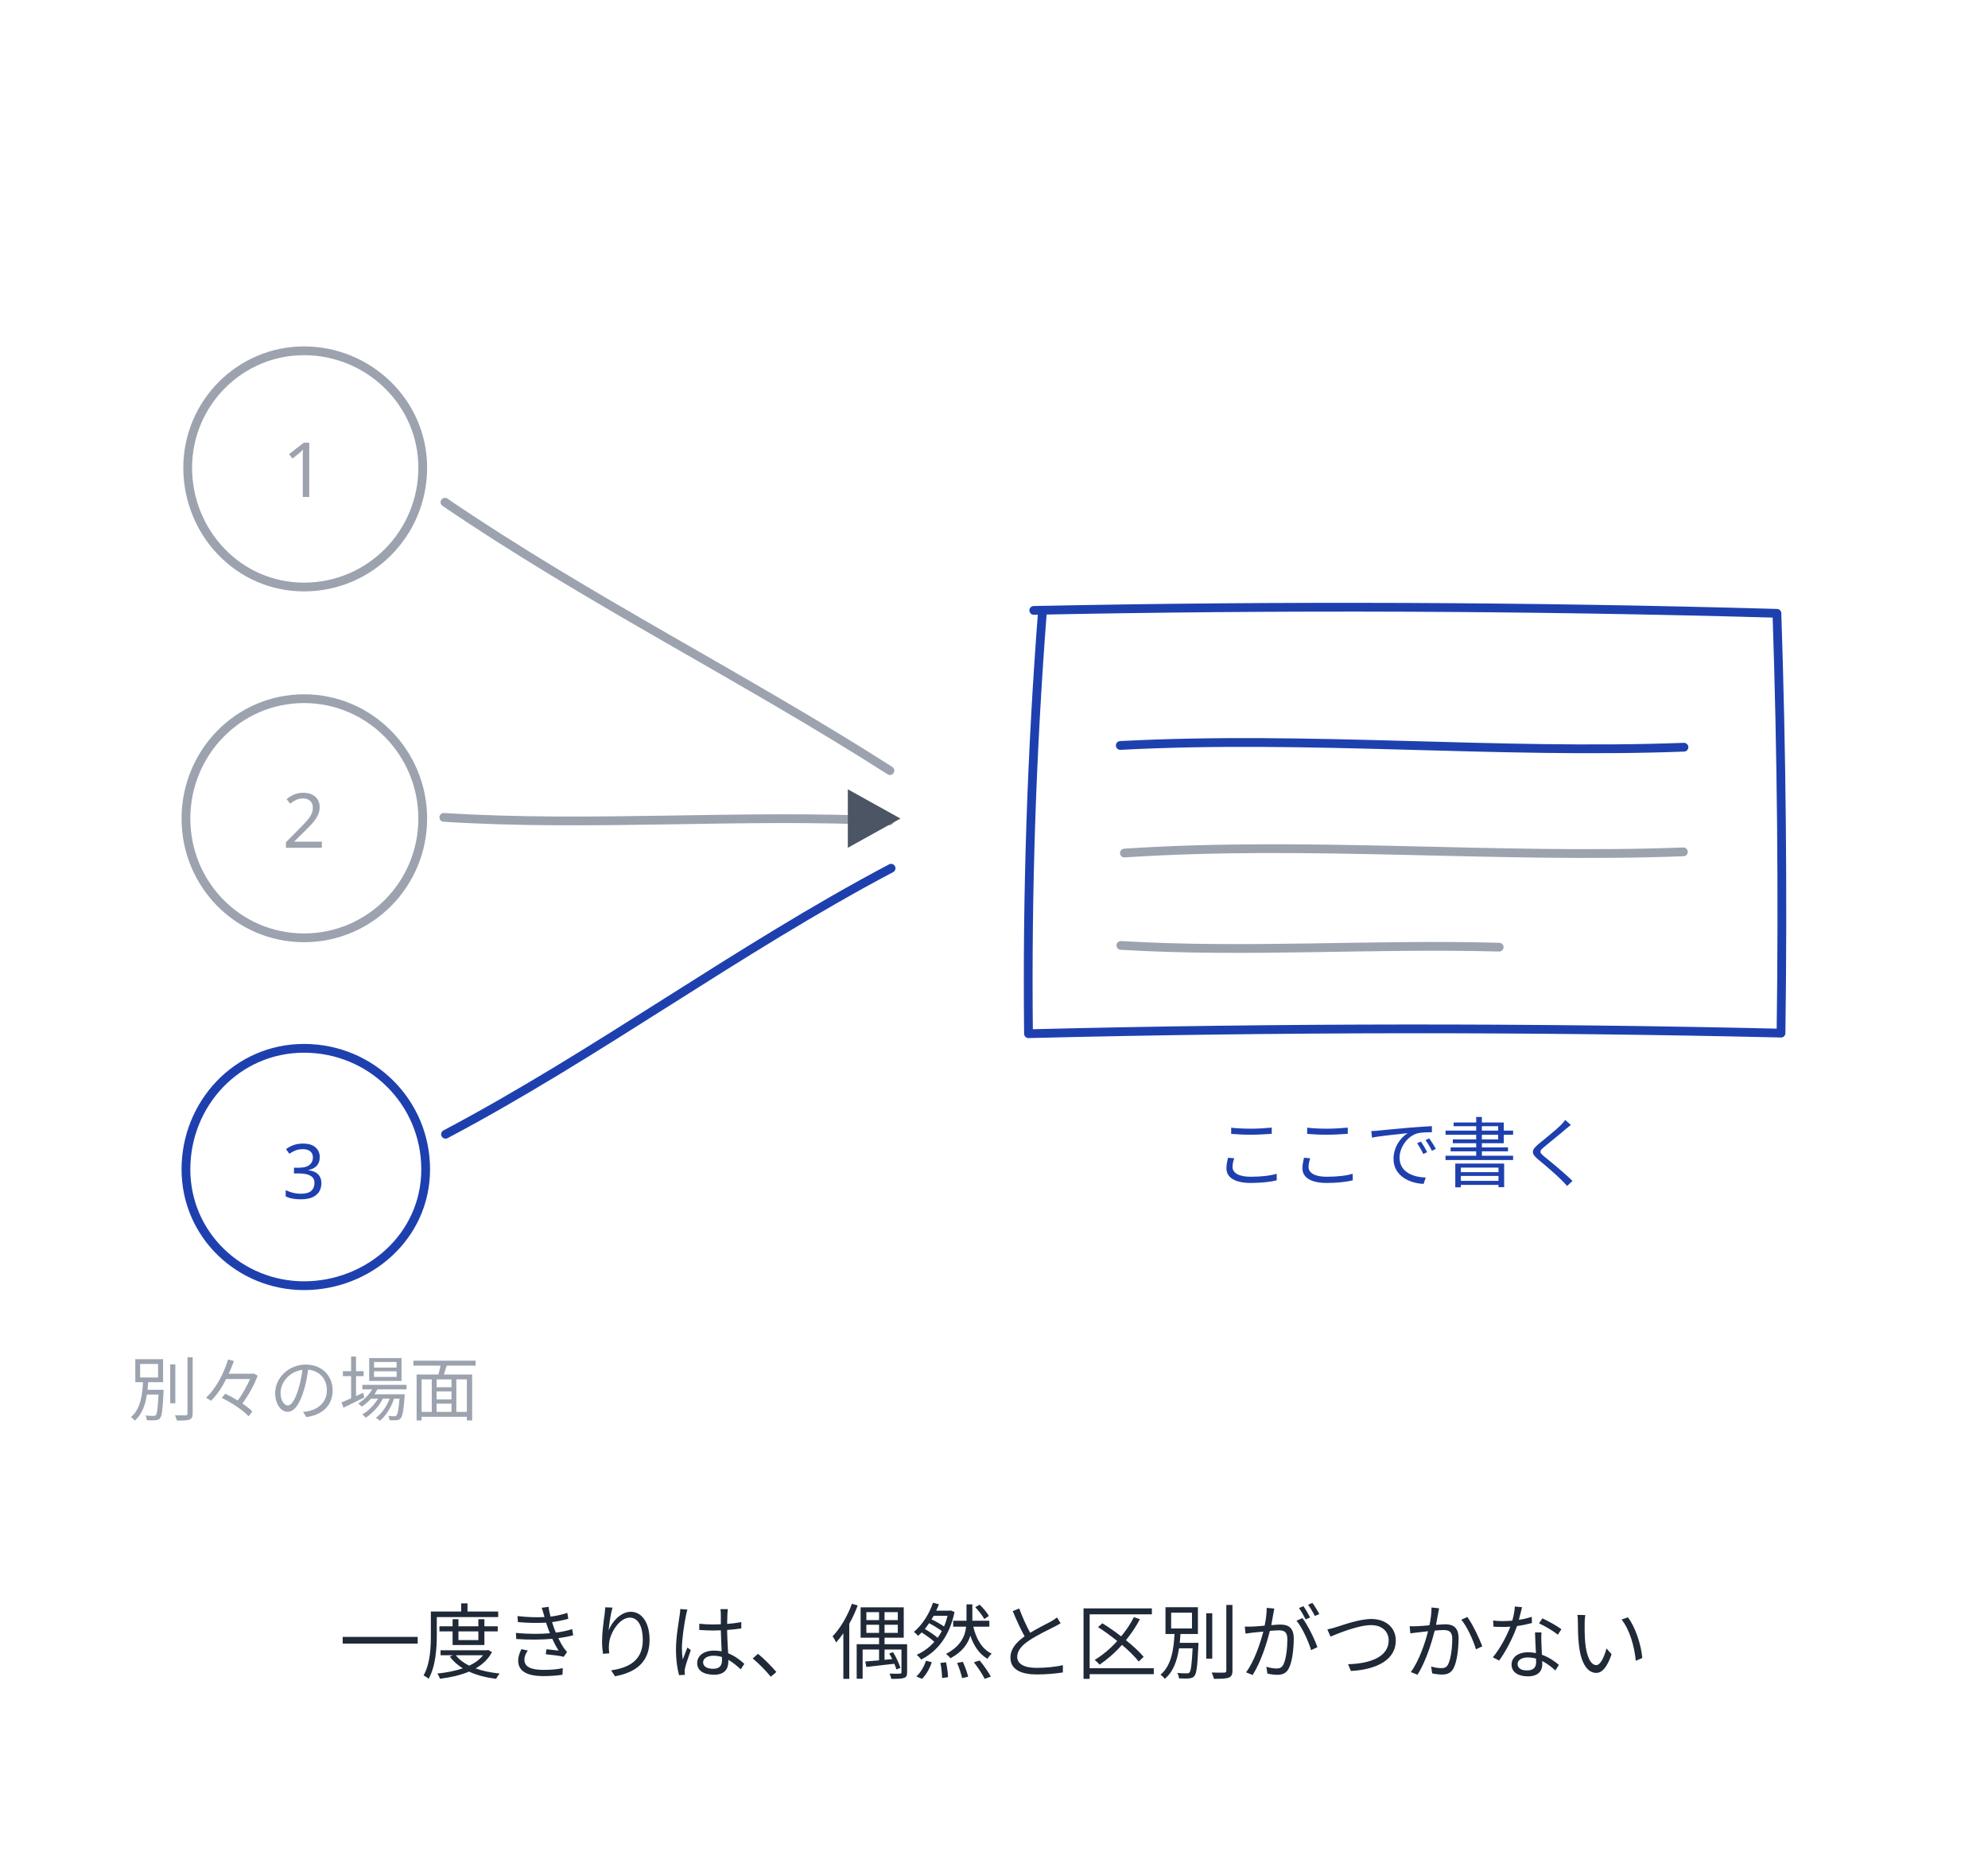
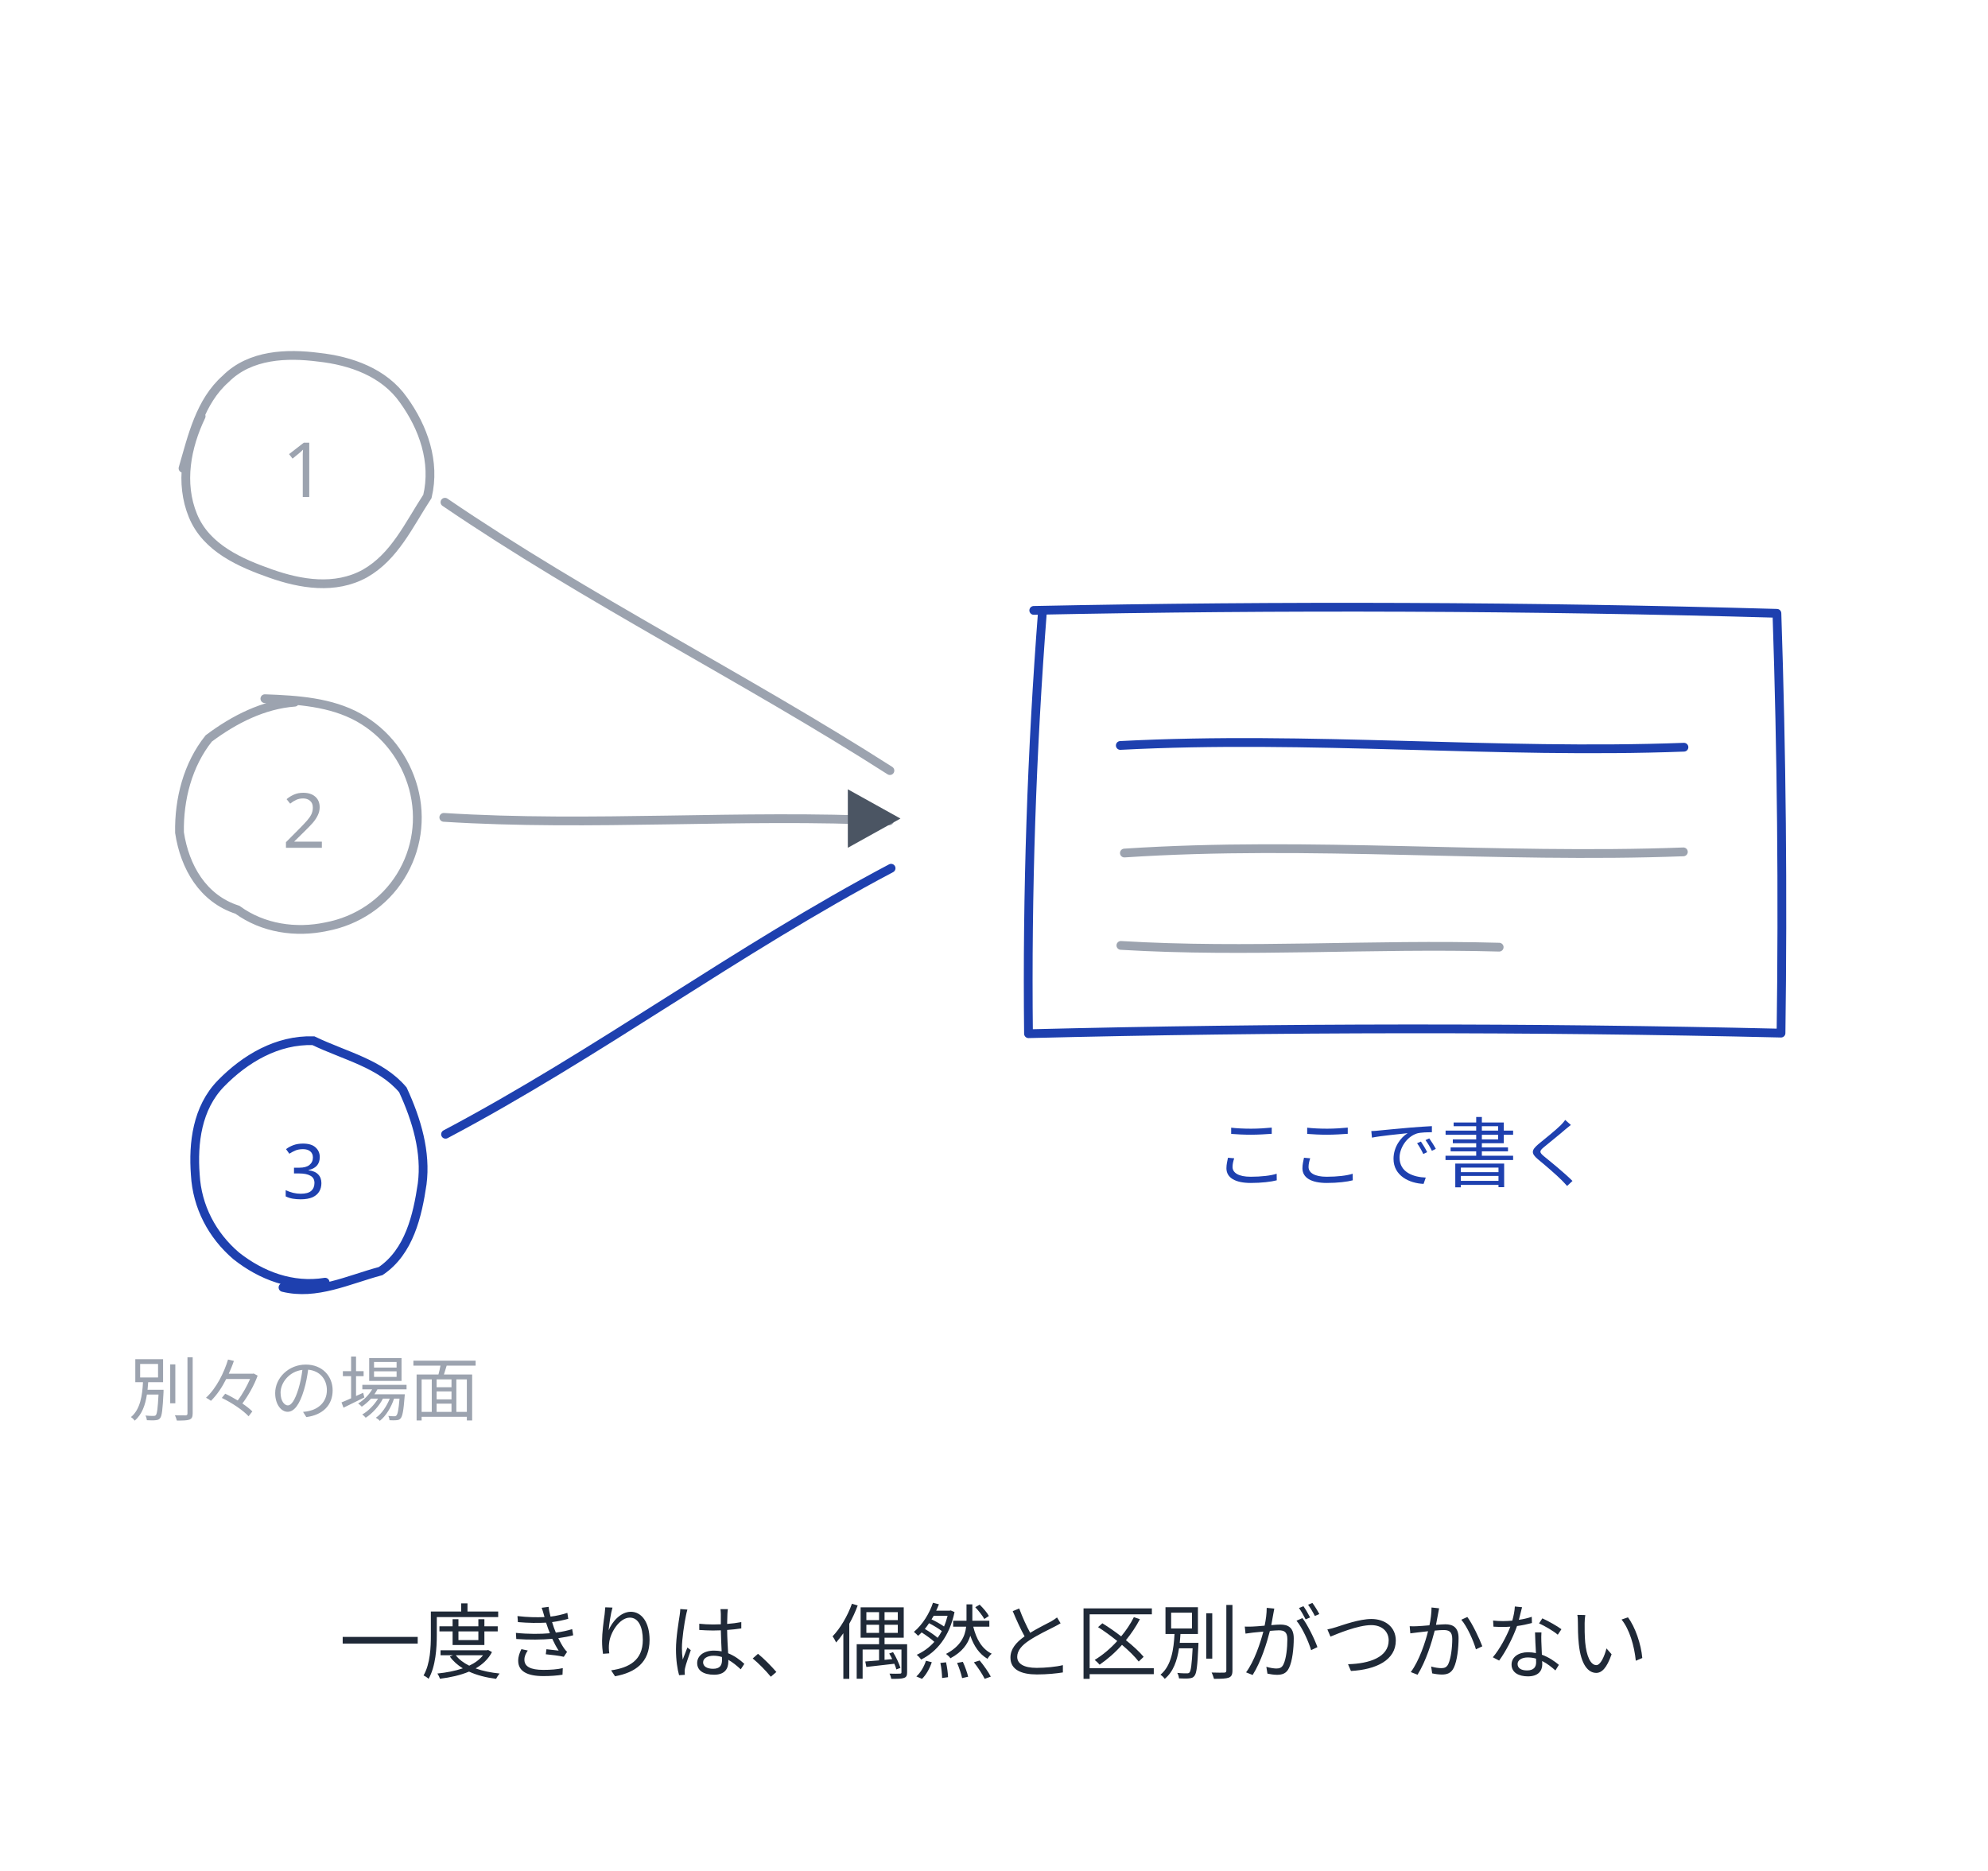
<svg xmlns="http://www.w3.org/2000/svg" width="340" height="320" viewBox="0 0 340 320" preserveAspectRatio="xMidYMid meet">
-   <path d="M72.3 80 C72.3 91.2 63.3 100.4 52 100.4 C40.7 100.4 32.1 91 32.1 80 C32.1 69 41 60 52 60 C63 60 72.3 68.8 72.3 80 Z" stroke="#9CA3AF" stroke-width="1.5" fill="none" stroke-linecap="round" />
+   <path d="M31.3 80.1 C32.9 74.6 34.2 68.7 38.6 64.8 C42.8 60.6 49.1 60.4 54.5 61.1 C60 61.7 65.7 63.7 69 68.4 C72.4 73.1 74.5 79 73.1 84.9 C69.9 89.8 67.5 95.2 62.4 98.1 C57.3 100.9 51.4 99.9 46.3 98.1 C41.2 96.3 35.3 93.8 33 88.2 C30.7 82.6 31.9 76.4 34.4 71.2" stroke="#9CA3AF" stroke-width="1.5" fill="none" stroke-linecap="round" />
  <text x="52" y="85" text-anchor="middle" font-family="sans-serif" font-size="13" fill="#9CA3AF">1</text>
-   <path d="M72.3 140 C72.3 151.2 63.3 160.4 52 160.4 C40.7 160.4 31.8 151.2 31.8 140 C31.8 128.8 40.7 119.5 52 119.5 C63.3 119.5 72.3 128.8 72.3 140 Z" stroke="#9CA3AF" stroke-width="1.5" fill="none" stroke-linecap="round" />
+   <path d="M45.3 119.5 C51 119.7 56.6 120.1 61.3 122.7 C66 125.3 69.3 129.7 70.7 134.8 C72.1 140 71.3 145.4 68.5 149.9 C65.7 154.4 61.1 157.5 55.8 158.5 C50.6 159.6 45 158.8 40.6 155.6 C34.7 153.7 31.6 148.3 30.7 142.4 C30.6 136.7 32.1 130.8 35.7 126.3 C40.1 123 45.1 120.5 50.4 120.1" stroke="#9CA3AF" stroke-width="1.5" fill="none" stroke-linecap="round" />
  <text x="52" y="145" text-anchor="middle" font-family="sans-serif" font-size="13" fill="#9CA3AF">2</text>
-   <path d="M72.8 200 C72.8 211.5 63 219.9 52 219.9 C41 219.9 31.8 211.2 31.8 200 C31.8 188.8 40.5 179.3 52 179.3 C63.5 179.3 72.8 188.5 72.8 200 Z" stroke="#1E40AF" stroke-width="1.5" fill="none" stroke-linecap="round" />
+   <path d="M55.6 219.3 C50 220.2 44.7 218.2 40.4 214.8 C36.3 211.3 33.7 206.4 33.4 200.9 C33 195.5 33.7 189.5 37.8 185.3 C41.9 181.1 47.4 177.8 53.6 178 C59 180.6 65.1 181.9 68.9 186.4 C71.3 191.6 72.9 197.1 72.2 202.5 C71.4 207.9 70 214.1 65.1 217.4 C59.5 218.9 54.1 221.6 48.4 220.2" stroke="#1E40AF" stroke-width="1.5" fill="none" stroke-linecap="round" />
  <text x="52" y="205" text-anchor="middle" font-family="sans-serif" font-size="13" fill="#1E40AF">3</text>
  <text x="52" y="242" text-anchor="middle" font-family="sans-serif" font-size="12" fill="#9CA3AF">別々の場面</text>
  <path d="M76.1 85.9 C100.6 102.6 127.2 115.8 152.2 131.8" stroke="#9CA3AF" stroke-width="1.5" fill="none" stroke-linecap="round" />
  <path d="M75.9 139.8 C101.3 141.4 126.7 139.2 152.1 140.4" stroke="#9CA3AF" stroke-width="1.5" fill="none" stroke-linecap="round" />
  <path d="M76.2 194 C102.3 180.2 126.1 162.4 152.4 148.5" stroke="#1E40AF" stroke-width="1.5" fill="none" stroke-linecap="round" />
  <path d="M154 140 l-9 -5 l0 10 z" fill="#4B5563" />
  <path d="M176.8 104.4 Q240.4 103.1 303.9 104.9 Q305.1 140.8 304.6 176.7 Q240.3 175.2 175.9 176.8 Q175.5 140.6 178.3 104.4" stroke="#1E40AF" stroke-width="1.5" fill="none" stroke-linecap="round" stroke-linejoin="round" />
  <path d="M191.6 127.5 C224 125.8 256 129 288 127.8" stroke="#1E40AF" stroke-width="1.5" fill="none" stroke-linecap="round" />
  <path d="M192.3 145.9 C224 143.8 256 146.9 287.9 145.7" stroke="#9CA3AF" stroke-width="1.5" fill="none" stroke-linecap="round" />
  <path d="M191.7 161.7 C213.3 163 234.7 161.4 256.4 162" stroke="#9CA3AF" stroke-width="1.5" fill="none" stroke-linecap="round" />
  <text x="240" y="202" text-anchor="middle" font-family="sans-serif" font-size="13" fill="#1E40AF">ここで書く</text>
  <text x="170" y="286" text-anchor="middle" font-family="sans-serif" font-size="14" fill="#1F2937">一度きりは、偶然と区別がつかない</text>
</svg>
